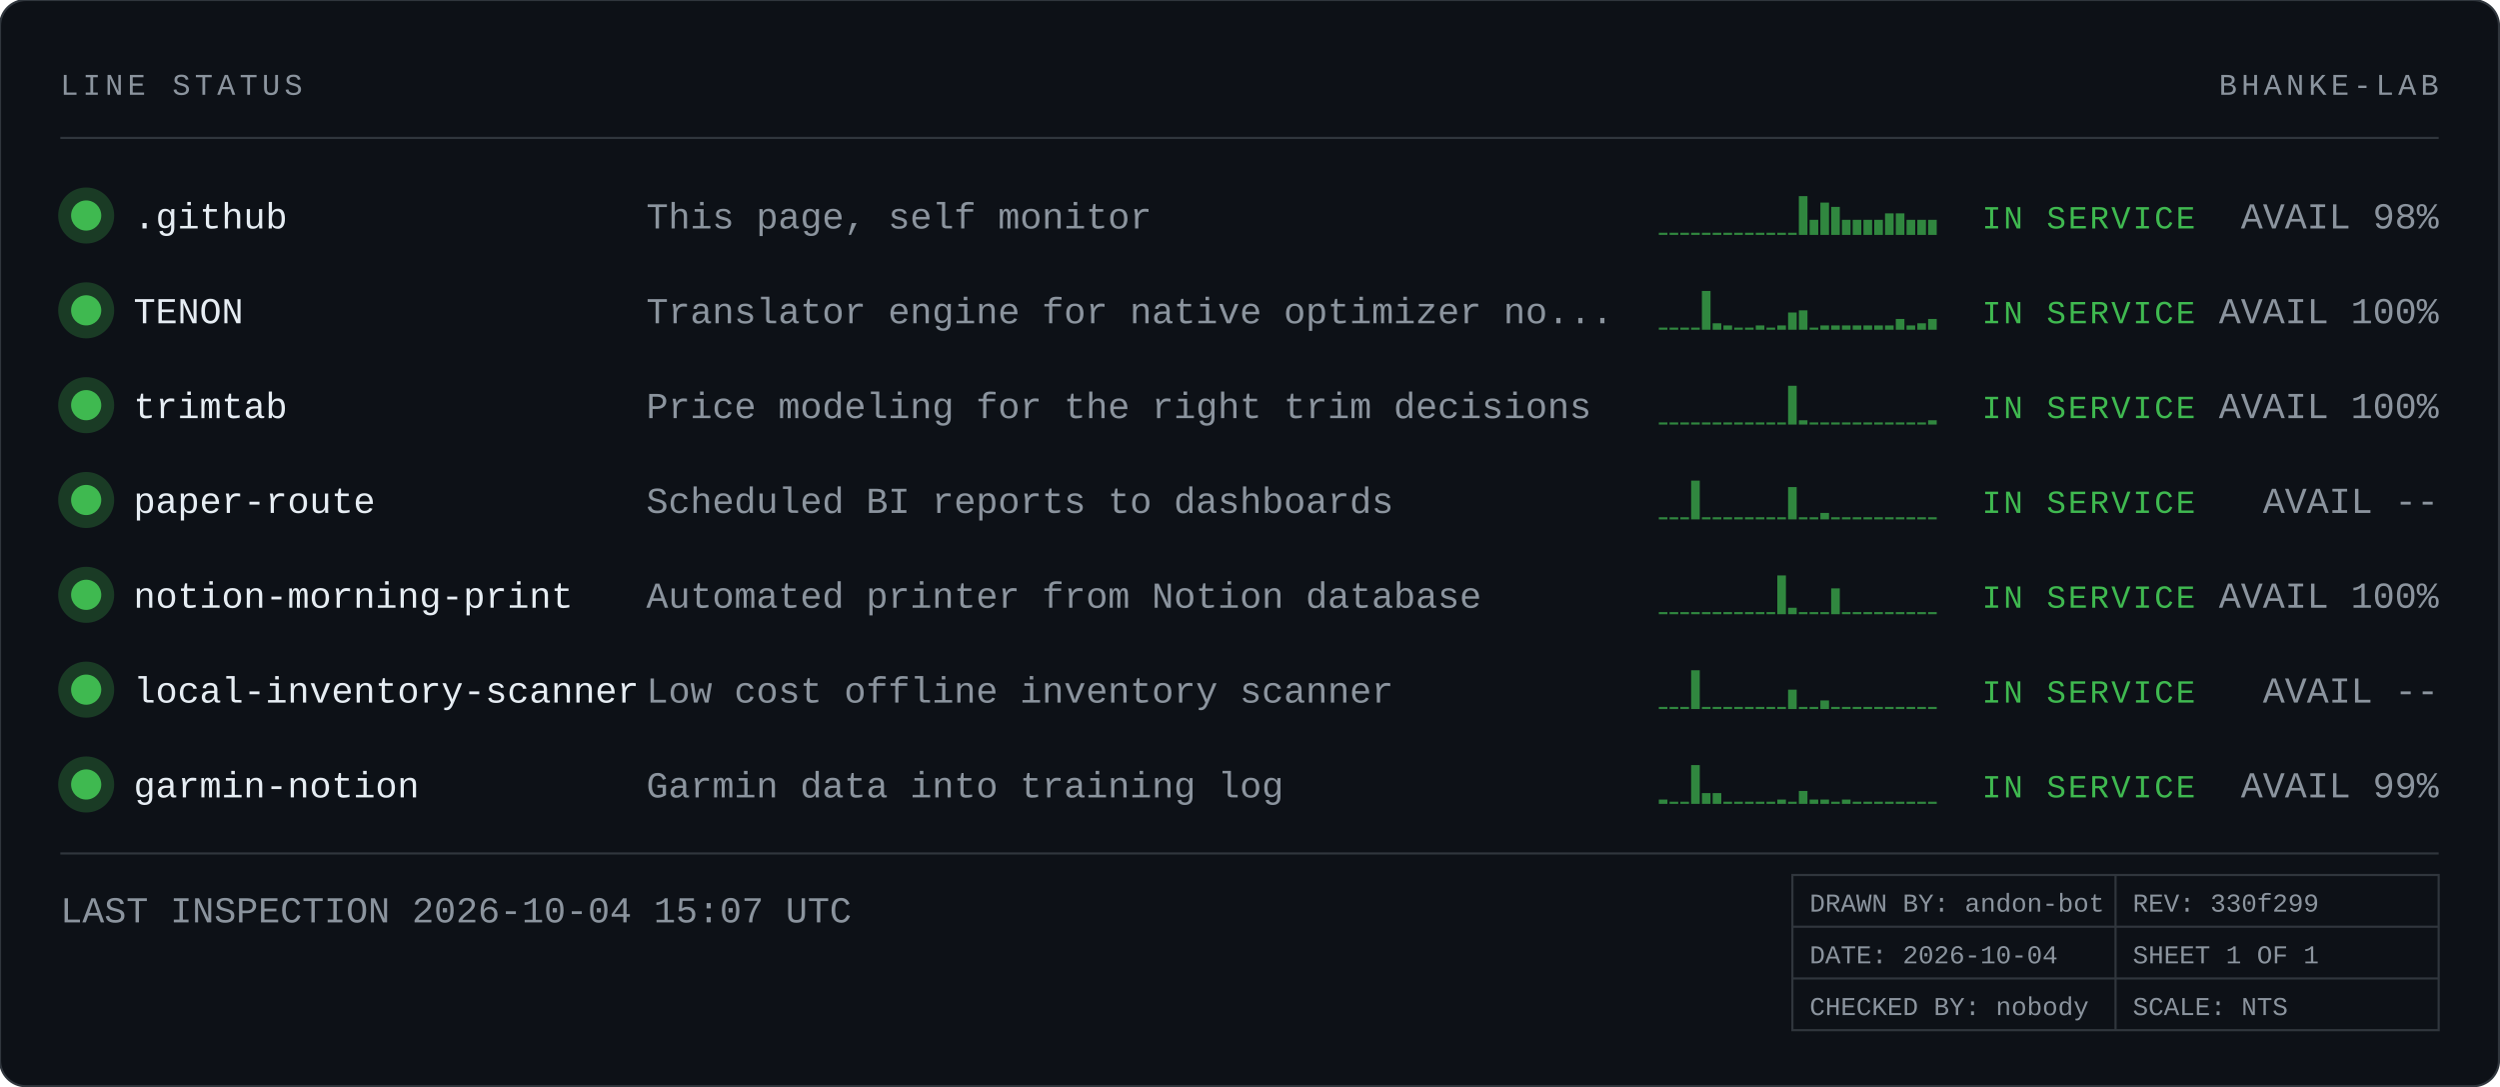
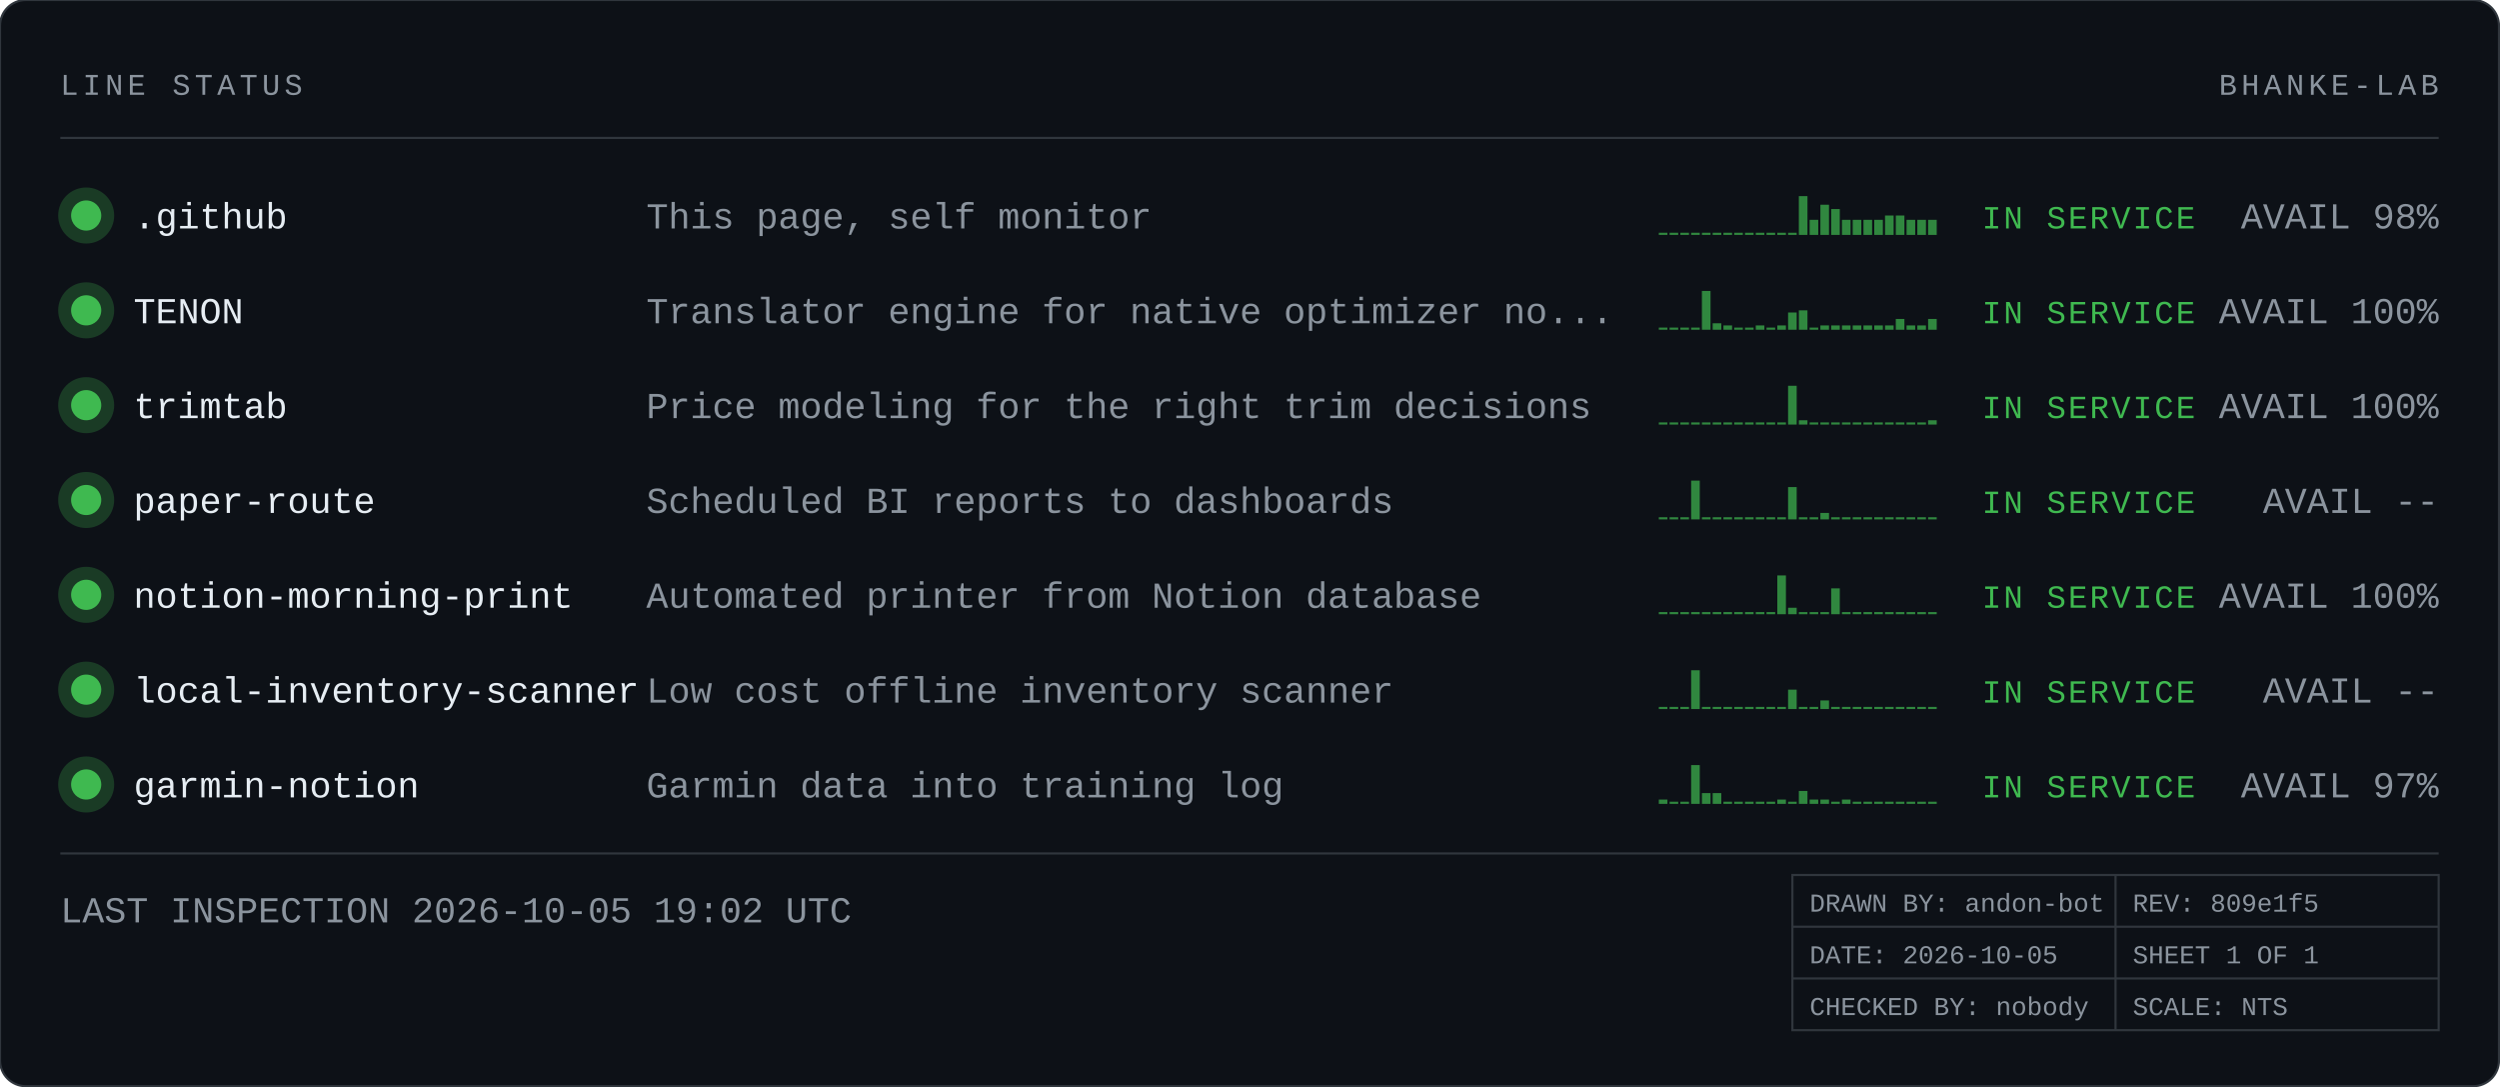
<svg xmlns="http://www.w3.org/2000/svg" width="1160" height="504" viewBox="0 0 1160 504" role="img" aria-label="Andon board">
  <style>
text { font-family: Consolas, 'Courier New', monospace; font-size: 17px; }
.hd { fill: #8b949e; font-size: 14px; letter-spacing: 2px; }
.name { fill: #e6edf3; }
.dim { fill: #8b949e; }
.st { font-size: 15px; letter-spacing: 1px; }
.tb { fill: #8b949e; font-size: 12px; }
</style>
  <rect x="0" y="0" width="1160" height="504" rx="12" fill="#0d1117" stroke="#30363d" />
  <text x="28" y="44" class="hd">LINE STATUS</text>
  <text x="1132" y="44" class="hd" text-anchor="end">BHANKE-LAB</text>
  <line x1="28" y1="64" x2="1132" y2="64" stroke="#30363d" />
  <circle cx="40" cy="100" r="13" fill="#3fb950" opacity="0.25" />
  <circle cx="40" cy="100" r="7" fill="#3fb950" />
  <text x="62" y="106" class="name">.github</text>
  <text x="300" y="106" class="dim">This page, self monitor</text>
  <rect x="770" y="108" width="4" height="1" fill="#3fb950" opacity="0.7" />
  <rect x="775" y="108" width="4" height="1" fill="#3fb950" opacity="0.7" />
  <rect x="780" y="108" width="4" height="1" fill="#3fb950" opacity="0.7" />
  <rect x="785" y="108" width="4" height="1" fill="#3fb950" opacity="0.7" />
  <rect x="790" y="108" width="4" height="1" fill="#3fb950" opacity="0.7" />
  <rect x="795" y="108" width="4" height="1" fill="#3fb950" opacity="0.7" />
  <rect x="800" y="108" width="4" height="1" fill="#3fb950" opacity="0.7" />
  <rect x="805" y="108" width="4" height="1" fill="#3fb950" opacity="0.7" />
  <rect x="810" y="108" width="4" height="1" fill="#3fb950" opacity="0.7" />
  <rect x="815" y="108" width="4" height="1" fill="#3fb950" opacity="0.7" />
  <rect x="820" y="108" width="4" height="1" fill="#3fb950" opacity="0.7" />
  <rect x="825" y="108" width="4" height="1" fill="#3fb950" opacity="0.7" />
  <rect x="830" y="108" width="4" height="1" fill="#3fb950" opacity="0.7" />
  <rect x="835" y="91" width="4" height="18" fill="#3fb950" opacity="0.7" />
  <rect x="840" y="102" width="4" height="7" fill="#3fb950" opacity="0.7" />
-   <rect x="845" y="94" width="4" height="15" fill="#3fb950" opacity="0.7" />
-   <rect x="850" y="96" width="4" height="13" fill="#3fb950" opacity="0.7" />
+   <rect x="845" y="95" width="4" height="14" fill="#3fb950" opacity="0.7" />
+   <rect x="850" y="97" width="4" height="12" fill="#3fb950" opacity="0.7" />
  <rect x="855" y="102" width="4" height="7" fill="#3fb950" opacity="0.7" />
  <rect x="860" y="102" width="4" height="7" fill="#3fb950" opacity="0.7" />
  <rect x="865" y="102" width="4" height="7" fill="#3fb950" opacity="0.7" />
  <rect x="870" y="102" width="4" height="7" fill="#3fb950" opacity="0.7" />
-   <rect x="875" y="99" width="4" height="10" fill="#3fb950" opacity="0.7" />
-   <rect x="880" y="99" width="4" height="10" fill="#3fb950" opacity="0.7" />
+   <rect x="875" y="100" width="4" height="9" fill="#3fb950" opacity="0.7" />
+   <rect x="880" y="100" width="4" height="9" fill="#3fb950" opacity="0.7" />
  <rect x="885" y="102" width="4" height="7" fill="#3fb950" opacity="0.7" />
  <rect x="890" y="102" width="4" height="7" fill="#3fb950" opacity="0.7" />
  <rect x="895" y="102" width="4" height="7" fill="#3fb950" opacity="0.7" />
  <text x="920" y="106" class="st" fill="#3fb950">IN SERVICE</text>
  <text x="1132" y="106" class="dim" text-anchor="end">AVAIL 98%</text>
  <circle cx="40" cy="144" r="13" fill="#3fb950" opacity="0.25" />
  <circle cx="40" cy="144" r="7" fill="#3fb950" />
  <text x="62" y="150" class="name">TENON</text>
  <text x="300" y="150" class="dim">Translator engine for native optimizer no...</text>
  <rect x="770" y="152" width="4" height="1" fill="#3fb950" opacity="0.7" />
  <rect x="775" y="152" width="4" height="1" fill="#3fb950" opacity="0.7" />
  <rect x="780" y="152" width="4" height="1" fill="#3fb950" opacity="0.7" />
  <rect x="785" y="152" width="4" height="1" fill="#3fb950" opacity="0.7" />
  <rect x="790" y="135" width="4" height="18" fill="#3fb950" opacity="0.7" />
  <rect x="795" y="150" width="4" height="3" fill="#3fb950" opacity="0.7" />
  <rect x="800" y="151" width="4" height="2" fill="#3fb950" opacity="0.7" />
  <rect x="805" y="152" width="4" height="1" fill="#3fb950" opacity="0.7" />
  <rect x="810" y="152" width="4" height="1" fill="#3fb950" opacity="0.7" />
  <rect x="815" y="151" width="4" height="2" fill="#3fb950" opacity="0.7" />
  <rect x="820" y="152" width="4" height="1" fill="#3fb950" opacity="0.7" />
  <rect x="825" y="151" width="4" height="2" fill="#3fb950" opacity="0.7" />
  <rect x="830" y="145" width="4" height="8" fill="#3fb950" opacity="0.7" />
  <rect x="835" y="144" width="4" height="9" fill="#3fb950" opacity="0.7" />
  <rect x="840" y="152" width="4" height="1" fill="#3fb950" opacity="0.7" />
  <rect x="845" y="151" width="4" height="2" fill="#3fb950" opacity="0.7" />
  <rect x="850" y="151" width="4" height="2" fill="#3fb950" opacity="0.7" />
  <rect x="855" y="151" width="4" height="2" fill="#3fb950" opacity="0.7" />
  <rect x="860" y="151" width="4" height="2" fill="#3fb950" opacity="0.7" />
  <rect x="865" y="151" width="4" height="2" fill="#3fb950" opacity="0.7" />
  <rect x="870" y="151" width="4" height="2" fill="#3fb950" opacity="0.7" />
  <rect x="875" y="151" width="4" height="2" fill="#3fb950" opacity="0.7" />
  <rect x="880" y="148" width="4" height="5" fill="#3fb950" opacity="0.7" />
  <rect x="885" y="151" width="4" height="2" fill="#3fb950" opacity="0.7" />
-   <rect x="890" y="150" width="4" height="3" fill="#3fb950" opacity="0.7" />
+   <rect x="890" y="151" width="4" height="2" fill="#3fb950" opacity="0.7" />
  <rect x="895" y="148" width="4" height="5" fill="#3fb950" opacity="0.7" />
  <text x="920" y="150" class="st" fill="#3fb950">IN SERVICE</text>
  <text x="1132" y="150" class="dim" text-anchor="end">AVAIL 100%</text>
  <circle cx="40" cy="188" r="13" fill="#3fb950" opacity="0.25" />
  <circle cx="40" cy="188" r="7" fill="#3fb950" />
  <text x="62" y="194" class="name">trimtab</text>
  <text x="300" y="194" class="dim">Price modeling for the right trim decisions</text>
  <rect x="770" y="196" width="4" height="1" fill="#3fb950" opacity="0.7" />
  <rect x="775" y="196" width="4" height="1" fill="#3fb950" opacity="0.7" />
  <rect x="780" y="196" width="4" height="1" fill="#3fb950" opacity="0.7" />
  <rect x="785" y="196" width="4" height="1" fill="#3fb950" opacity="0.7" />
  <rect x="790" y="196" width="4" height="1" fill="#3fb950" opacity="0.7" />
  <rect x="795" y="196" width="4" height="1" fill="#3fb950" opacity="0.7" />
  <rect x="800" y="196" width="4" height="1" fill="#3fb950" opacity="0.7" />
  <rect x="805" y="196" width="4" height="1" fill="#3fb950" opacity="0.7" />
  <rect x="810" y="196" width="4" height="1" fill="#3fb950" opacity="0.7" />
  <rect x="815" y="196" width="4" height="1" fill="#3fb950" opacity="0.7" />
  <rect x="820" y="196" width="4" height="1" fill="#3fb950" opacity="0.7" />
  <rect x="825" y="196" width="4" height="1" fill="#3fb950" opacity="0.7" />
  <rect x="830" y="179" width="4" height="18" fill="#3fb950" opacity="0.7" />
  <rect x="835" y="195" width="4" height="2" fill="#3fb950" opacity="0.7" />
  <rect x="840" y="196" width="4" height="1" fill="#3fb950" opacity="0.7" />
  <rect x="845" y="196" width="4" height="1" fill="#3fb950" opacity="0.7" />
  <rect x="850" y="196" width="4" height="1" fill="#3fb950" opacity="0.7" />
  <rect x="855" y="196" width="4" height="1" fill="#3fb950" opacity="0.7" />
  <rect x="860" y="196" width="4" height="1" fill="#3fb950" opacity="0.7" />
  <rect x="865" y="196" width="4" height="1" fill="#3fb950" opacity="0.7" />
  <rect x="870" y="196" width="4" height="1" fill="#3fb950" opacity="0.7" />
  <rect x="875" y="196" width="4" height="1" fill="#3fb950" opacity="0.7" />
  <rect x="880" y="196" width="4" height="1" fill="#3fb950" opacity="0.7" />
  <rect x="885" y="196" width="4" height="1" fill="#3fb950" opacity="0.7" />
  <rect x="890" y="196" width="4" height="1" fill="#3fb950" opacity="0.7" />
  <rect x="895" y="195" width="4" height="2" fill="#3fb950" opacity="0.7" />
  <text x="920" y="194" class="st" fill="#3fb950">IN SERVICE</text>
  <text x="1132" y="194" class="dim" text-anchor="end">AVAIL 100%</text>
  <circle cx="40" cy="232" r="13" fill="#3fb950" opacity="0.25" />
  <circle cx="40" cy="232" r="7" fill="#3fb950" />
  <text x="62" y="238" class="name">paper-route</text>
  <text x="300" y="238" class="dim">Scheduled BI reports to dashboards</text>
  <rect x="770" y="240" width="4" height="1" fill="#3fb950" opacity="0.7" />
  <rect x="775" y="240" width="4" height="1" fill="#3fb950" opacity="0.7" />
  <rect x="780" y="240" width="4" height="1" fill="#3fb950" opacity="0.7" />
  <rect x="785" y="223" width="4" height="18" fill="#3fb950" opacity="0.7" />
  <rect x="790" y="240" width="4" height="1" fill="#3fb950" opacity="0.7" />
  <rect x="795" y="240" width="4" height="1" fill="#3fb950" opacity="0.7" />
  <rect x="800" y="240" width="4" height="1" fill="#3fb950" opacity="0.7" />
  <rect x="805" y="240" width="4" height="1" fill="#3fb950" opacity="0.7" />
  <rect x="810" y="240" width="4" height="1" fill="#3fb950" opacity="0.7" />
  <rect x="815" y="240" width="4" height="1" fill="#3fb950" opacity="0.7" />
  <rect x="820" y="240" width="4" height="1" fill="#3fb950" opacity="0.7" />
  <rect x="825" y="240" width="4" height="1" fill="#3fb950" opacity="0.7" />
  <rect x="830" y="226" width="4" height="15" fill="#3fb950" opacity="0.7" />
  <rect x="835" y="240" width="4" height="1" fill="#3fb950" opacity="0.7" />
  <rect x="840" y="240" width="4" height="1" fill="#3fb950" opacity="0.7" />
  <rect x="845" y="238" width="4" height="3" fill="#3fb950" opacity="0.7" />
  <rect x="850" y="240" width="4" height="1" fill="#3fb950" opacity="0.7" />
  <rect x="855" y="240" width="4" height="1" fill="#3fb950" opacity="0.7" />
  <rect x="860" y="240" width="4" height="1" fill="#3fb950" opacity="0.7" />
  <rect x="865" y="240" width="4" height="1" fill="#3fb950" opacity="0.7" />
  <rect x="870" y="240" width="4" height="1" fill="#3fb950" opacity="0.7" />
  <rect x="875" y="240" width="4" height="1" fill="#3fb950" opacity="0.7" />
  <rect x="880" y="240" width="4" height="1" fill="#3fb950" opacity="0.7" />
  <rect x="885" y="240" width="4" height="1" fill="#3fb950" opacity="0.7" />
  <rect x="890" y="240" width="4" height="1" fill="#3fb950" opacity="0.7" />
  <rect x="895" y="240" width="4" height="1" fill="#3fb950" opacity="0.7" />
  <text x="920" y="238" class="st" fill="#3fb950">IN SERVICE</text>
  <text x="1132" y="238" class="dim" text-anchor="end">AVAIL --</text>
  <circle cx="40" cy="276" r="13" fill="#3fb950" opacity="0.25" />
  <circle cx="40" cy="276" r="7" fill="#3fb950" />
  <text x="62" y="282" class="name">notion-morning-print</text>
  <text x="300" y="282" class="dim">Automated printer from Notion database</text>
  <rect x="770" y="284" width="4" height="1" fill="#3fb950" opacity="0.7" />
  <rect x="775" y="284" width="4" height="1" fill="#3fb950" opacity="0.7" />
  <rect x="780" y="284" width="4" height="1" fill="#3fb950" opacity="0.7" />
  <rect x="785" y="284" width="4" height="1" fill="#3fb950" opacity="0.7" />
  <rect x="790" y="284" width="4" height="1" fill="#3fb950" opacity="0.7" />
  <rect x="795" y="284" width="4" height="1" fill="#3fb950" opacity="0.7" />
  <rect x="800" y="284" width="4" height="1" fill="#3fb950" opacity="0.7" />
  <rect x="805" y="284" width="4" height="1" fill="#3fb950" opacity="0.7" />
  <rect x="810" y="284" width="4" height="1" fill="#3fb950" opacity="0.7" />
  <rect x="815" y="284" width="4" height="1" fill="#3fb950" opacity="0.7" />
  <rect x="820" y="284" width="4" height="1" fill="#3fb950" opacity="0.7" />
  <rect x="825" y="267" width="4" height="18" fill="#3fb950" opacity="0.7" />
  <rect x="830" y="282" width="4" height="3" fill="#3fb950" opacity="0.7" />
  <rect x="835" y="284" width="4" height="1" fill="#3fb950" opacity="0.7" />
  <rect x="840" y="284" width="4" height="1" fill="#3fb950" opacity="0.7" />
  <rect x="845" y="284" width="4" height="1" fill="#3fb950" opacity="0.7" />
  <rect x="850" y="273" width="4" height="12" fill="#3fb950" opacity="0.7" />
  <rect x="855" y="284" width="4" height="1" fill="#3fb950" opacity="0.7" />
  <rect x="860" y="284" width="4" height="1" fill="#3fb950" opacity="0.7" />
  <rect x="865" y="284" width="4" height="1" fill="#3fb950" opacity="0.7" />
  <rect x="870" y="284" width="4" height="1" fill="#3fb950" opacity="0.7" />
  <rect x="875" y="284" width="4" height="1" fill="#3fb950" opacity="0.7" />
  <rect x="880" y="284" width="4" height="1" fill="#3fb950" opacity="0.7" />
  <rect x="885" y="284" width="4" height="1" fill="#3fb950" opacity="0.7" />
  <rect x="890" y="284" width="4" height="1" fill="#3fb950" opacity="0.7" />
  <rect x="895" y="284" width="4" height="1" fill="#3fb950" opacity="0.7" />
  <text x="920" y="282" class="st" fill="#3fb950">IN SERVICE</text>
  <text x="1132" y="282" class="dim" text-anchor="end">AVAIL 100%</text>
  <circle cx="40" cy="320" r="13" fill="#3fb950" opacity="0.25" />
  <circle cx="40" cy="320" r="7" fill="#3fb950" />
  <text x="62" y="326" class="name">local-inventory-scanner</text>
  <text x="300" y="326" class="dim">Low cost offline inventory scanner</text>
  <rect x="770" y="328" width="4" height="1" fill="#3fb950" opacity="0.7" />
  <rect x="775" y="328" width="4" height="1" fill="#3fb950" opacity="0.7" />
  <rect x="780" y="328" width="4" height="1" fill="#3fb950" opacity="0.7" />
  <rect x="785" y="311" width="4" height="18" fill="#3fb950" opacity="0.7" />
  <rect x="790" y="328" width="4" height="1" fill="#3fb950" opacity="0.7" />
  <rect x="795" y="328" width="4" height="1" fill="#3fb950" opacity="0.7" />
  <rect x="800" y="328" width="4" height="1" fill="#3fb950" opacity="0.7" />
  <rect x="805" y="328" width="4" height="1" fill="#3fb950" opacity="0.7" />
  <rect x="810" y="328" width="4" height="1" fill="#3fb950" opacity="0.7" />
  <rect x="815" y="328" width="4" height="1" fill="#3fb950" opacity="0.7" />
  <rect x="820" y="328" width="4" height="1" fill="#3fb950" opacity="0.7" />
  <rect x="825" y="328" width="4" height="1" fill="#3fb950" opacity="0.7" />
  <rect x="830" y="320" width="4" height="9" fill="#3fb950" opacity="0.7" />
  <rect x="835" y="328" width="4" height="1" fill="#3fb950" opacity="0.7" />
  <rect x="840" y="328" width="4" height="1" fill="#3fb950" opacity="0.7" />
  <rect x="845" y="325" width="4" height="4" fill="#3fb950" opacity="0.7" />
  <rect x="850" y="328" width="4" height="1" fill="#3fb950" opacity="0.7" />
  <rect x="855" y="328" width="4" height="1" fill="#3fb950" opacity="0.7" />
  <rect x="860" y="328" width="4" height="1" fill="#3fb950" opacity="0.7" />
  <rect x="865" y="328" width="4" height="1" fill="#3fb950" opacity="0.7" />
  <rect x="870" y="328" width="4" height="1" fill="#3fb950" opacity="0.7" />
  <rect x="875" y="328" width="4" height="1" fill="#3fb950" opacity="0.7" />
  <rect x="880" y="328" width="4" height="1" fill="#3fb950" opacity="0.7" />
  <rect x="885" y="328" width="4" height="1" fill="#3fb950" opacity="0.7" />
  <rect x="890" y="328" width="4" height="1" fill="#3fb950" opacity="0.7" />
  <rect x="895" y="328" width="4" height="1" fill="#3fb950" opacity="0.7" />
  <text x="920" y="326" class="st" fill="#3fb950">IN SERVICE</text>
  <text x="1132" y="326" class="dim" text-anchor="end">AVAIL --</text>
  <circle cx="40" cy="364" r="13" fill="#3fb950" opacity="0.25" />
  <circle cx="40" cy="364" r="7" fill="#3fb950" />
  <text x="62" y="370" class="name">garmin-notion</text>
  <text x="300" y="370" class="dim">Garmin data into training log</text>
  <rect x="770" y="371" width="4" height="2" fill="#3fb950" opacity="0.7" />
  <rect x="775" y="372" width="4" height="1" fill="#3fb950" opacity="0.7" />
  <rect x="780" y="372" width="4" height="1" fill="#3fb950" opacity="0.7" />
  <rect x="785" y="355" width="4" height="18" fill="#3fb950" opacity="0.7" />
  <rect x="790" y="368" width="4" height="5" fill="#3fb950" opacity="0.7" />
  <rect x="795" y="368" width="4" height="5" fill="#3fb950" opacity="0.7" />
  <rect x="800" y="372" width="4" height="1" fill="#3fb950" opacity="0.7" />
  <rect x="805" y="372" width="4" height="1" fill="#3fb950" opacity="0.7" />
  <rect x="810" y="372" width="4" height="1" fill="#3fb950" opacity="0.7" />
  <rect x="815" y="372" width="4" height="1" fill="#3fb950" opacity="0.7" />
  <rect x="820" y="372" width="4" height="1" fill="#3fb950" opacity="0.7" />
  <rect x="825" y="371" width="4" height="2" fill="#3fb950" opacity="0.7" />
  <rect x="830" y="372" width="4" height="1" fill="#3fb950" opacity="0.7" />
  <rect x="835" y="367" width="4" height="6" fill="#3fb950" opacity="0.7" />
  <rect x="840" y="371" width="4" height="2" fill="#3fb950" opacity="0.7" />
  <rect x="845" y="371" width="4" height="2" fill="#3fb950" opacity="0.7" />
  <rect x="850" y="372" width="4" height="1" fill="#3fb950" opacity="0.7" />
  <rect x="855" y="371" width="4" height="2" fill="#3fb950" opacity="0.7" />
  <rect x="860" y="372" width="4" height="1" fill="#3fb950" opacity="0.7" />
  <rect x="865" y="372" width="4" height="1" fill="#3fb950" opacity="0.7" />
  <rect x="870" y="372" width="4" height="1" fill="#3fb950" opacity="0.7" />
  <rect x="875" y="372" width="4" height="1" fill="#3fb950" opacity="0.7" />
  <rect x="880" y="372" width="4" height="1" fill="#3fb950" opacity="0.7" />
  <rect x="885" y="372" width="4" height="1" fill="#3fb950" opacity="0.7" />
  <rect x="890" y="372" width="4" height="1" fill="#3fb950" opacity="0.7" />
  <rect x="895" y="372" width="4" height="1" fill="#3fb950" opacity="0.7" />
  <text x="920" y="370" class="st" fill="#3fb950">IN SERVICE</text>
-   <text x="1132" y="370" class="dim" text-anchor="end">AVAIL 99%</text>
+   <text x="1132" y="370" class="dim" text-anchor="end">AVAIL 97%</text>
  <line x1="28" y1="396" x2="1132" y2="396" stroke="#30363d" />
-   <text x="28" y="428" class="dim">LAST INSPECTION 2026-10-04 15:07 UTC</text>
+   <text x="28" y="428" class="dim">LAST INSPECTION 2026-10-05 19:02 UTC</text>
  <rect x="832" y="406" width="300" height="72" fill="none" stroke="#30363d" />
  <line x1="832" y1="430" x2="1132" y2="430" stroke="#30363d" />
  <line x1="832" y1="454" x2="1132" y2="454" stroke="#30363d" />
  <line x1="982" y1="406" x2="982" y2="478" stroke="#30363d" />
  <text x="840" y="423" class="tb">DRAWN BY: andon-bot</text>
-   <text x="990" y="423" class="tb">REV: 330f299</text>
-   <text x="840" y="447" class="tb">DATE: 2026-10-04</text>
+   <text x="990" y="423" class="tb">REV: 809e1f5</text>
+   <text x="840" y="447" class="tb">DATE: 2026-10-05</text>
  <text x="990" y="447" class="tb">SHEET 1 OF 1</text>
  <text x="840" y="471" class="tb">CHECKED BY: nobody</text>
  <text x="990" y="471" class="tb">SCALE: NTS</text>
</svg>
